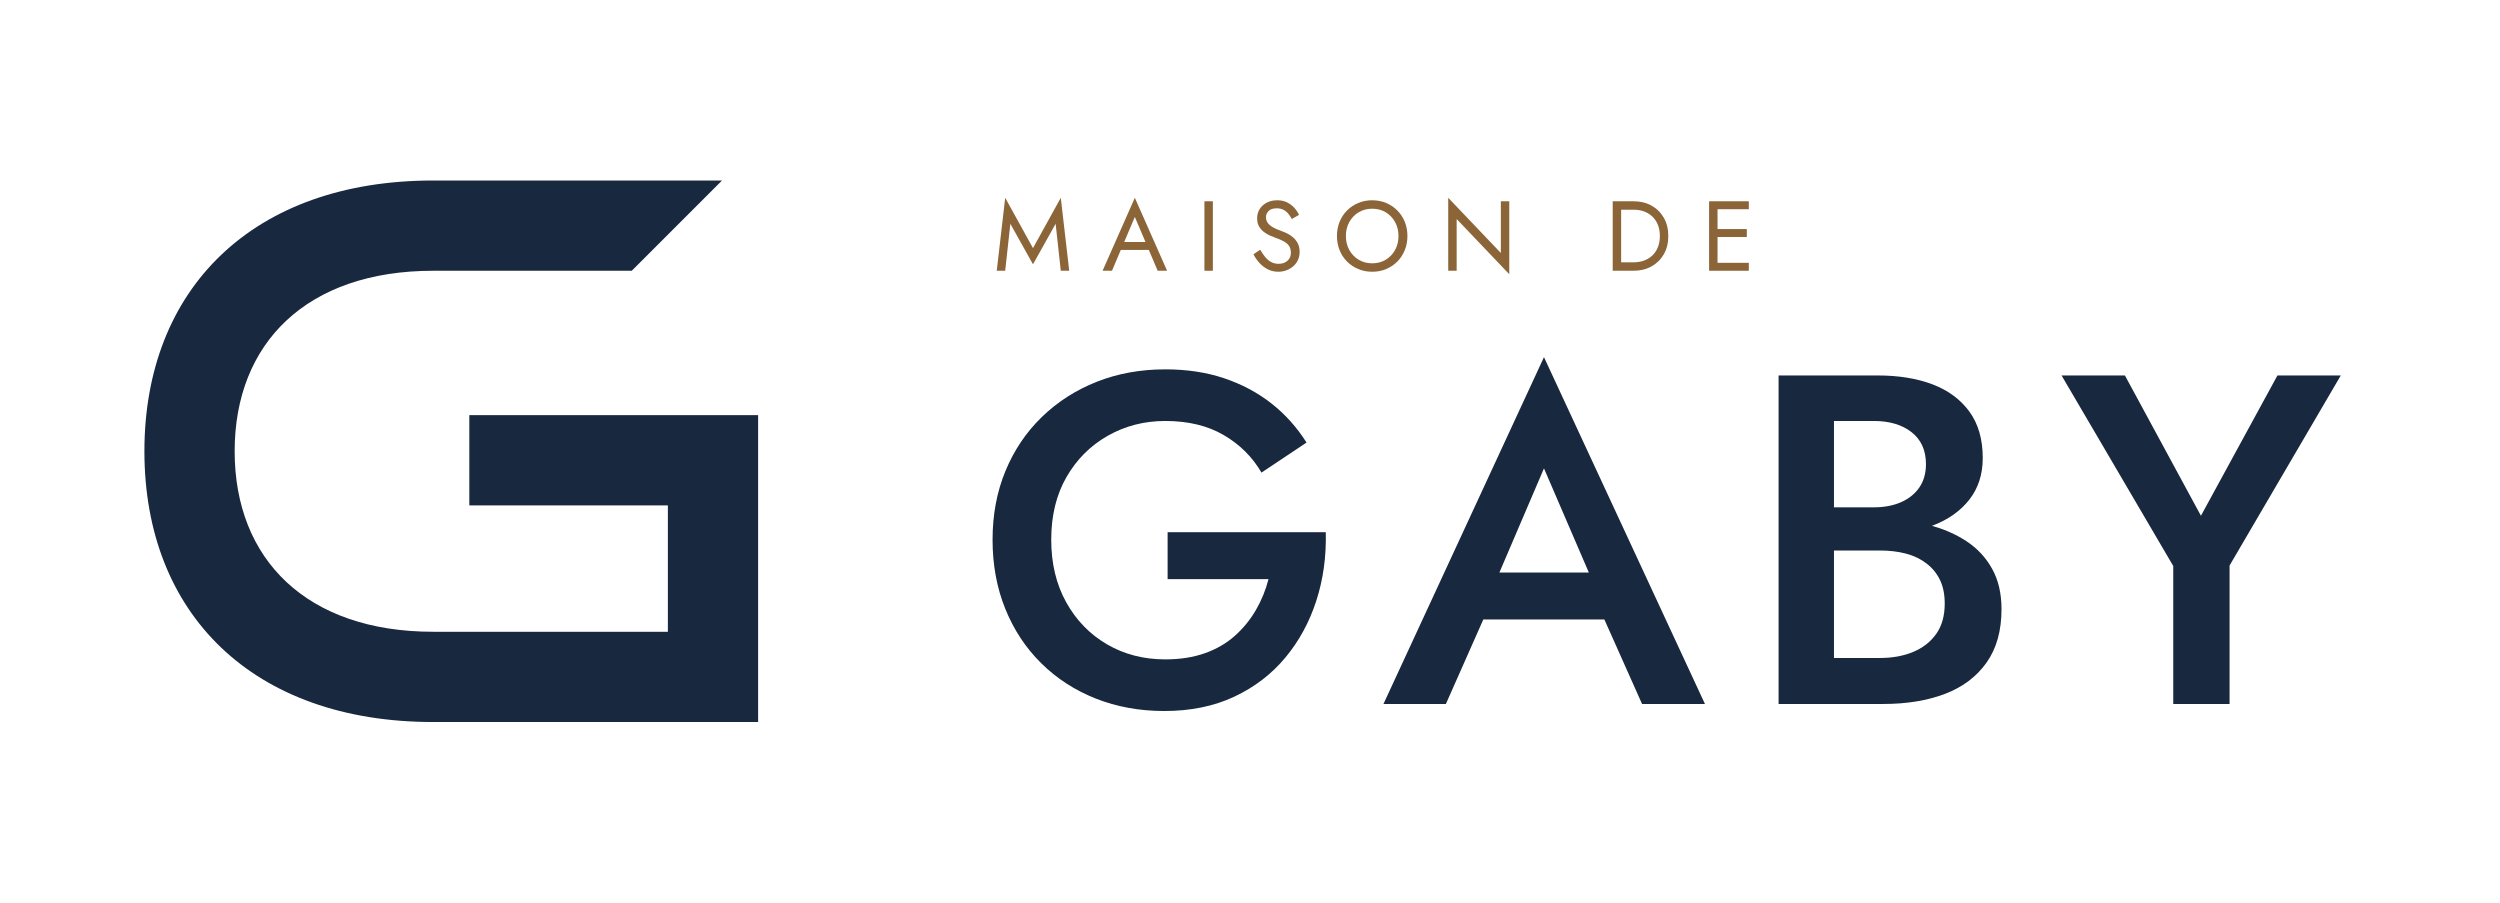
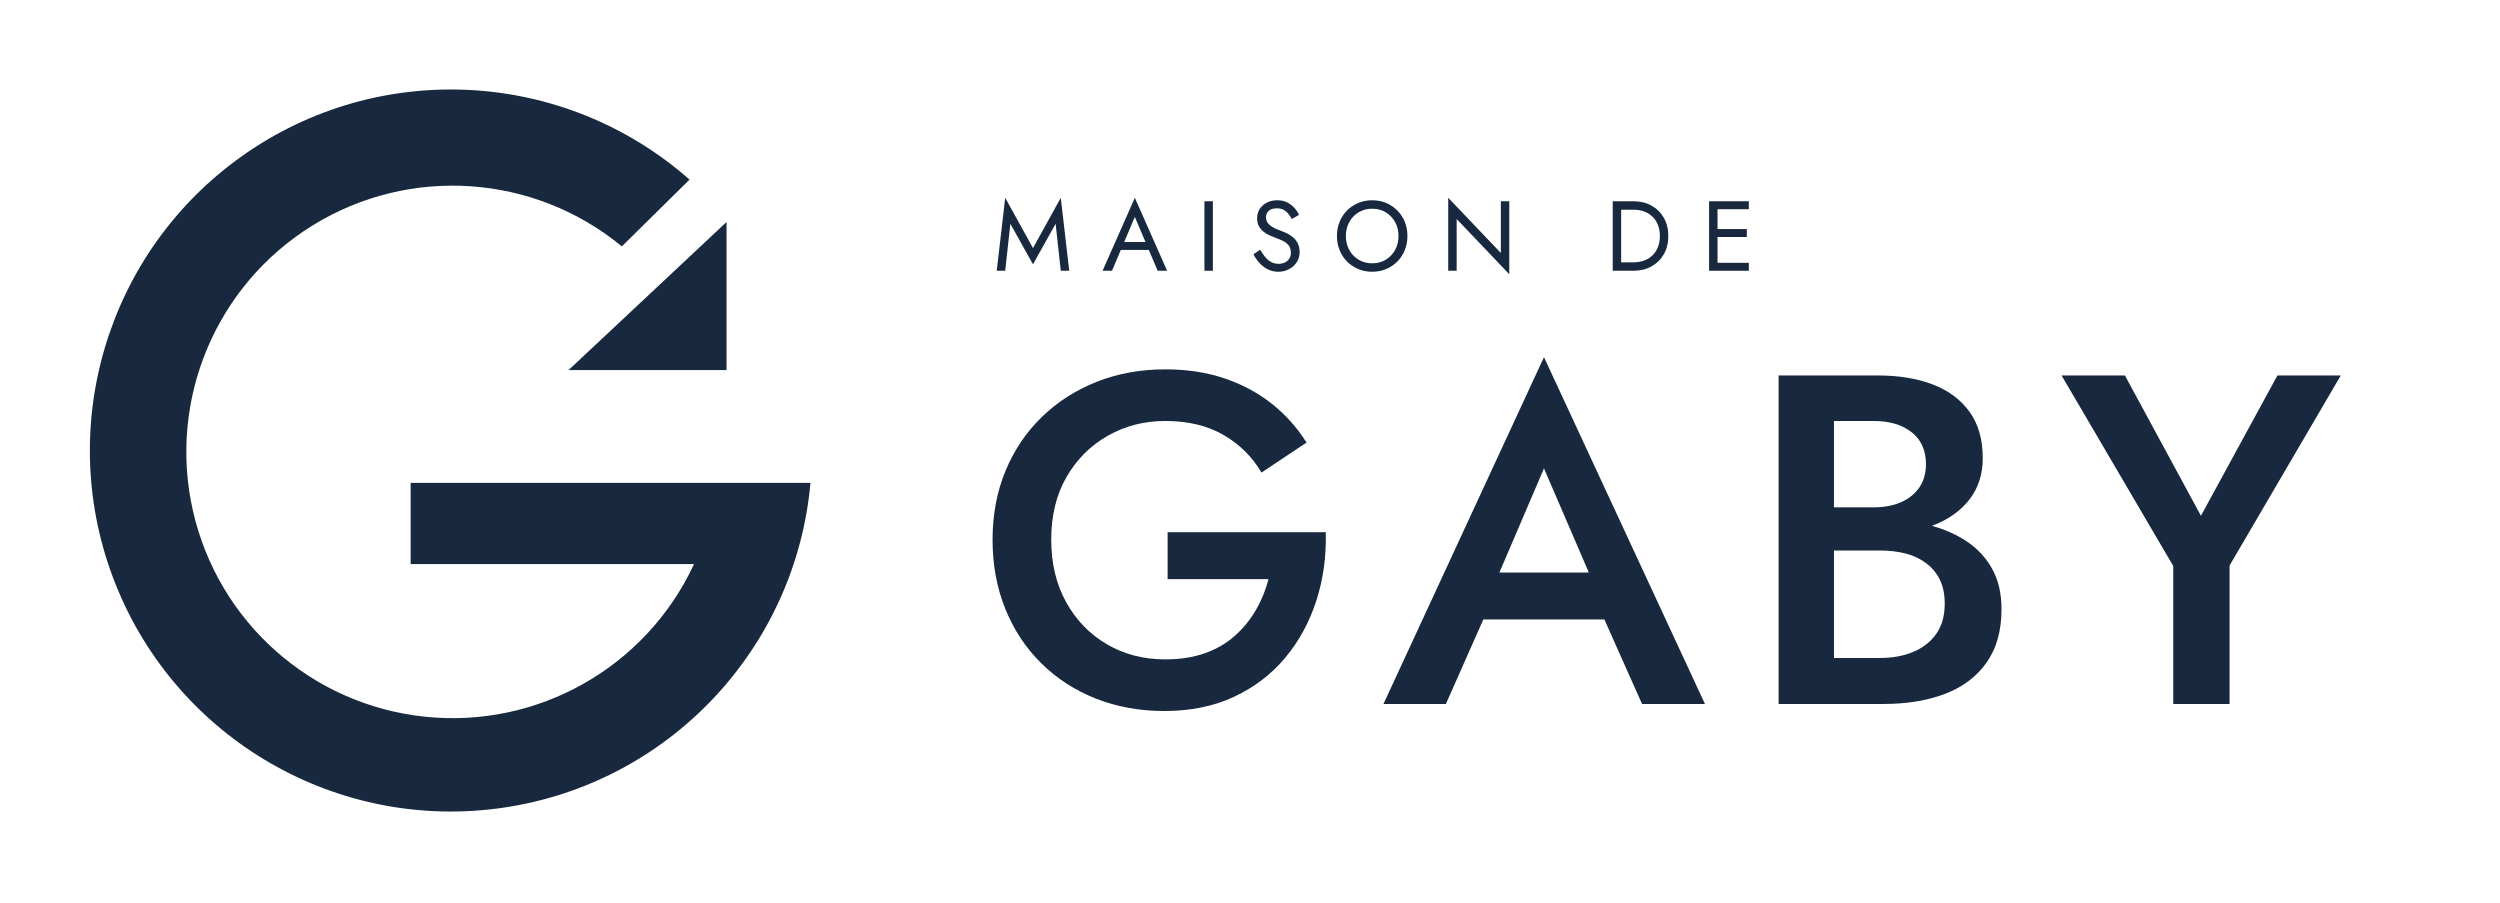
<svg xmlns="http://www.w3.org/2000/svg" viewBox="0 0 277 100" role="img" aria-label="Maison de Gaby">
-   <path fill="#18283f" d="M80 20H48C28 20 16 32 16 50S28 80 48 80H84V46H52V56H74V70H48C34 70 26 62 26 50S34 30 48 30H70Z" />
-   <g fill="#8b6538">
+   <path fill="#18283f" d="M76.4 19.9A40 40 0 1 0 89.8 53.5H45.5V62.5H76.9A29.5 29.5 0 1 1 68.9 27.3ZM80.5 24.6V41H63Z" />
+   <g fill="#18283f">
    <path transform="translate(110.000 30) scale(0.011 -0.011)" d="M177 473 405 65 633 473 685 0H770L685 735L405 228L125 735L40 0H125Z" />
    <path transform="translate(122.110 30) scale(0.011 -0.011)" d="M147 210H517L487 290H177ZM330 542 450 260 458 240 560 0H655L330 735L5 0H100L204 246L212 264Z" />
    <path transform="translate(132.570 30) scale(0.011 -0.011)" d="M80 700V0H165V700Z" />
    <path transform="translate(138.465 30) scale(0.011 -0.011)" d="M106 212 38 166Q61 120 97.5 79.5Q134 39 182.5 14.5Q231 -10 288 -10Q330 -10 368.5 4.0Q407 18 437.5 44.0Q468 70 485.5 107.0Q503 144 503 190Q503 238 486.0 272.5Q469 307 442.5 331.5Q416 356 385.0 372.0Q354 388 326 398Q265 419 229.5 440.5Q194 462 179.0 486.5Q164 511 164 540Q164 574 190.0 601.5Q216 629 273 629Q314 629 342.5 613.0Q371 597 391.0 572.0Q411 547 424 521L497 563Q480 600 450.0 633.5Q420 667 377.5 688.5Q335 710 278 710Q219 710 173.0 686.5Q127 663 101.0 622.0Q75 581 75 529Q75 481 93.5 448.0Q112 415 141.0 392.5Q170 370 202.0 355.5Q234 341 260 332Q300 318 335.5 300.5Q371 283 393.0 255.0Q415 227 415 180Q415 132 381.0 101.0Q347 70 291 70Q249 70 216.0 88.0Q183 106 156.5 138.0Q130 170 106 212Z" />
    <path transform="translate(147.693 30) scale(0.011 -0.011)" d="M130 350Q130 429 164.5 491.0Q199 553 259.0 589.0Q319 625 395 625Q472 625 531.5 589.0Q591 553 625.5 491.0Q660 429 660 350Q660 271 625.5 209.0Q591 147 531.5 111.0Q472 75 395 75Q319 75 259.0 111.0Q199 147 164.5 209.0Q130 271 130 350ZM40 350Q40 274 66.5 208.0Q93 142 141.0 93.5Q189 45 254.0 17.5Q319 -10 395 -10Q472 -10 536.5 17.5Q601 45 649.0 93.5Q697 142 723.5 208.0Q750 274 750 350Q750 427 723.5 492.5Q697 558 649.0 606.5Q601 655 536.5 682.5Q472 710 395 710Q319 710 254.0 682.5Q189 655 141.0 606.5Q93 558 66.5 492.5Q40 427 40 350Z" />
    <path transform="translate(159.583 30) scale(0.011 -0.011)" d="M610 700V179L80 735V0H165V521L695 -35V700Z" />
    <path transform="translate(177.808 30) scale(0.011 -0.011)" d="M80 700V0H165V700ZM290 0Q392 0 471.0 44.0Q550 88 595.0 166.5Q640 245 640 350Q640 455 595.0 533.5Q550 612 471.0 656.0Q392 700 290 700H127V615H290Q349 615 398.0 596.5Q447 578 482.0 543.5Q517 509 536.0 460.0Q555 411 555 350Q555 289 536.0 240.0Q517 191 482.0 156.5Q447 122 398.0 103.5Q349 85 290 85H127V0Z" />
    <path transform="translate(188.488 30) scale(0.011 -0.011)" d="M127 0H480V80H127ZM127 620H480V700H127ZM127 340H460V420H127ZM80 700V0H165V700Z" />
  </g>
  <g fill="#18283f">
    <path transform="translate(108.000 78) scale(0.052 -0.052)" d="M411 266H626Q617 231 599.0 200.0Q581 169 554.0 145.0Q527 121 490.0 108.0Q453 95 406 95Q337 95 282.0 127.0Q227 159 195.0 216.5Q163 274 163 350Q163 427 195.5 483.5Q228 540 283.5 571.5Q339 603 406 603Q479 603 530.5 573.0Q582 543 611 493L707 557Q676 606 632.0 640.5Q588 675 531.5 694.0Q475 713 406 713Q327 713 260.0 686.5Q193 660 143.0 611.5Q93 563 65.5 496.5Q38 430 38 350Q38 270 65.0 203.0Q92 136 141.5 87.0Q191 38 258.0 11.5Q325 -15 404 -15Q488 -15 553.0 15.5Q618 46 662.0 99.0Q706 152 728.0 220.5Q750 289 748 366H411Z" />
    <path transform="translate(153.132 78) scale(0.052 -0.052)" d="M162 180H532L510 280H185ZM345 502 457 242 459 213 554 0H688L345 739L3 0H136L233 219L235 245Z" />
    <path transform="translate(193.012 78) scale(0.052 -0.052)" d="M168 361H289Q356 361 406.0 380.0Q456 399 484.5 435.5Q513 472 513 524Q513 584 484.5 623.0Q456 662 406.0 681.0Q356 700 289 700H78V0H301Q376 0 432.5 21.5Q489 43 521.0 88.0Q553 133 553 202Q553 252 533.0 288.0Q513 324 478.0 347.0Q443 370 397.5 381.5Q352 393 301 393H168V327H294Q324 327 349.0 320.5Q374 314 393.0 299.5Q412 285 422.0 264.0Q432 243 432 214Q432 175 414.0 149.5Q396 124 365.0 111.0Q334 98 294 98H196V603H281Q331 603 361.5 579.0Q392 555 392 511Q392 482 378.0 461.5Q364 441 339.0 430.0Q314 419 281 419H168Z" />
    <path transform="translate(228.264 78) scale(0.052 -0.052)" d="M463 700 300 401 138 700H3L241 294V0H361V295L598 700Z" />
  </g>
</svg>
